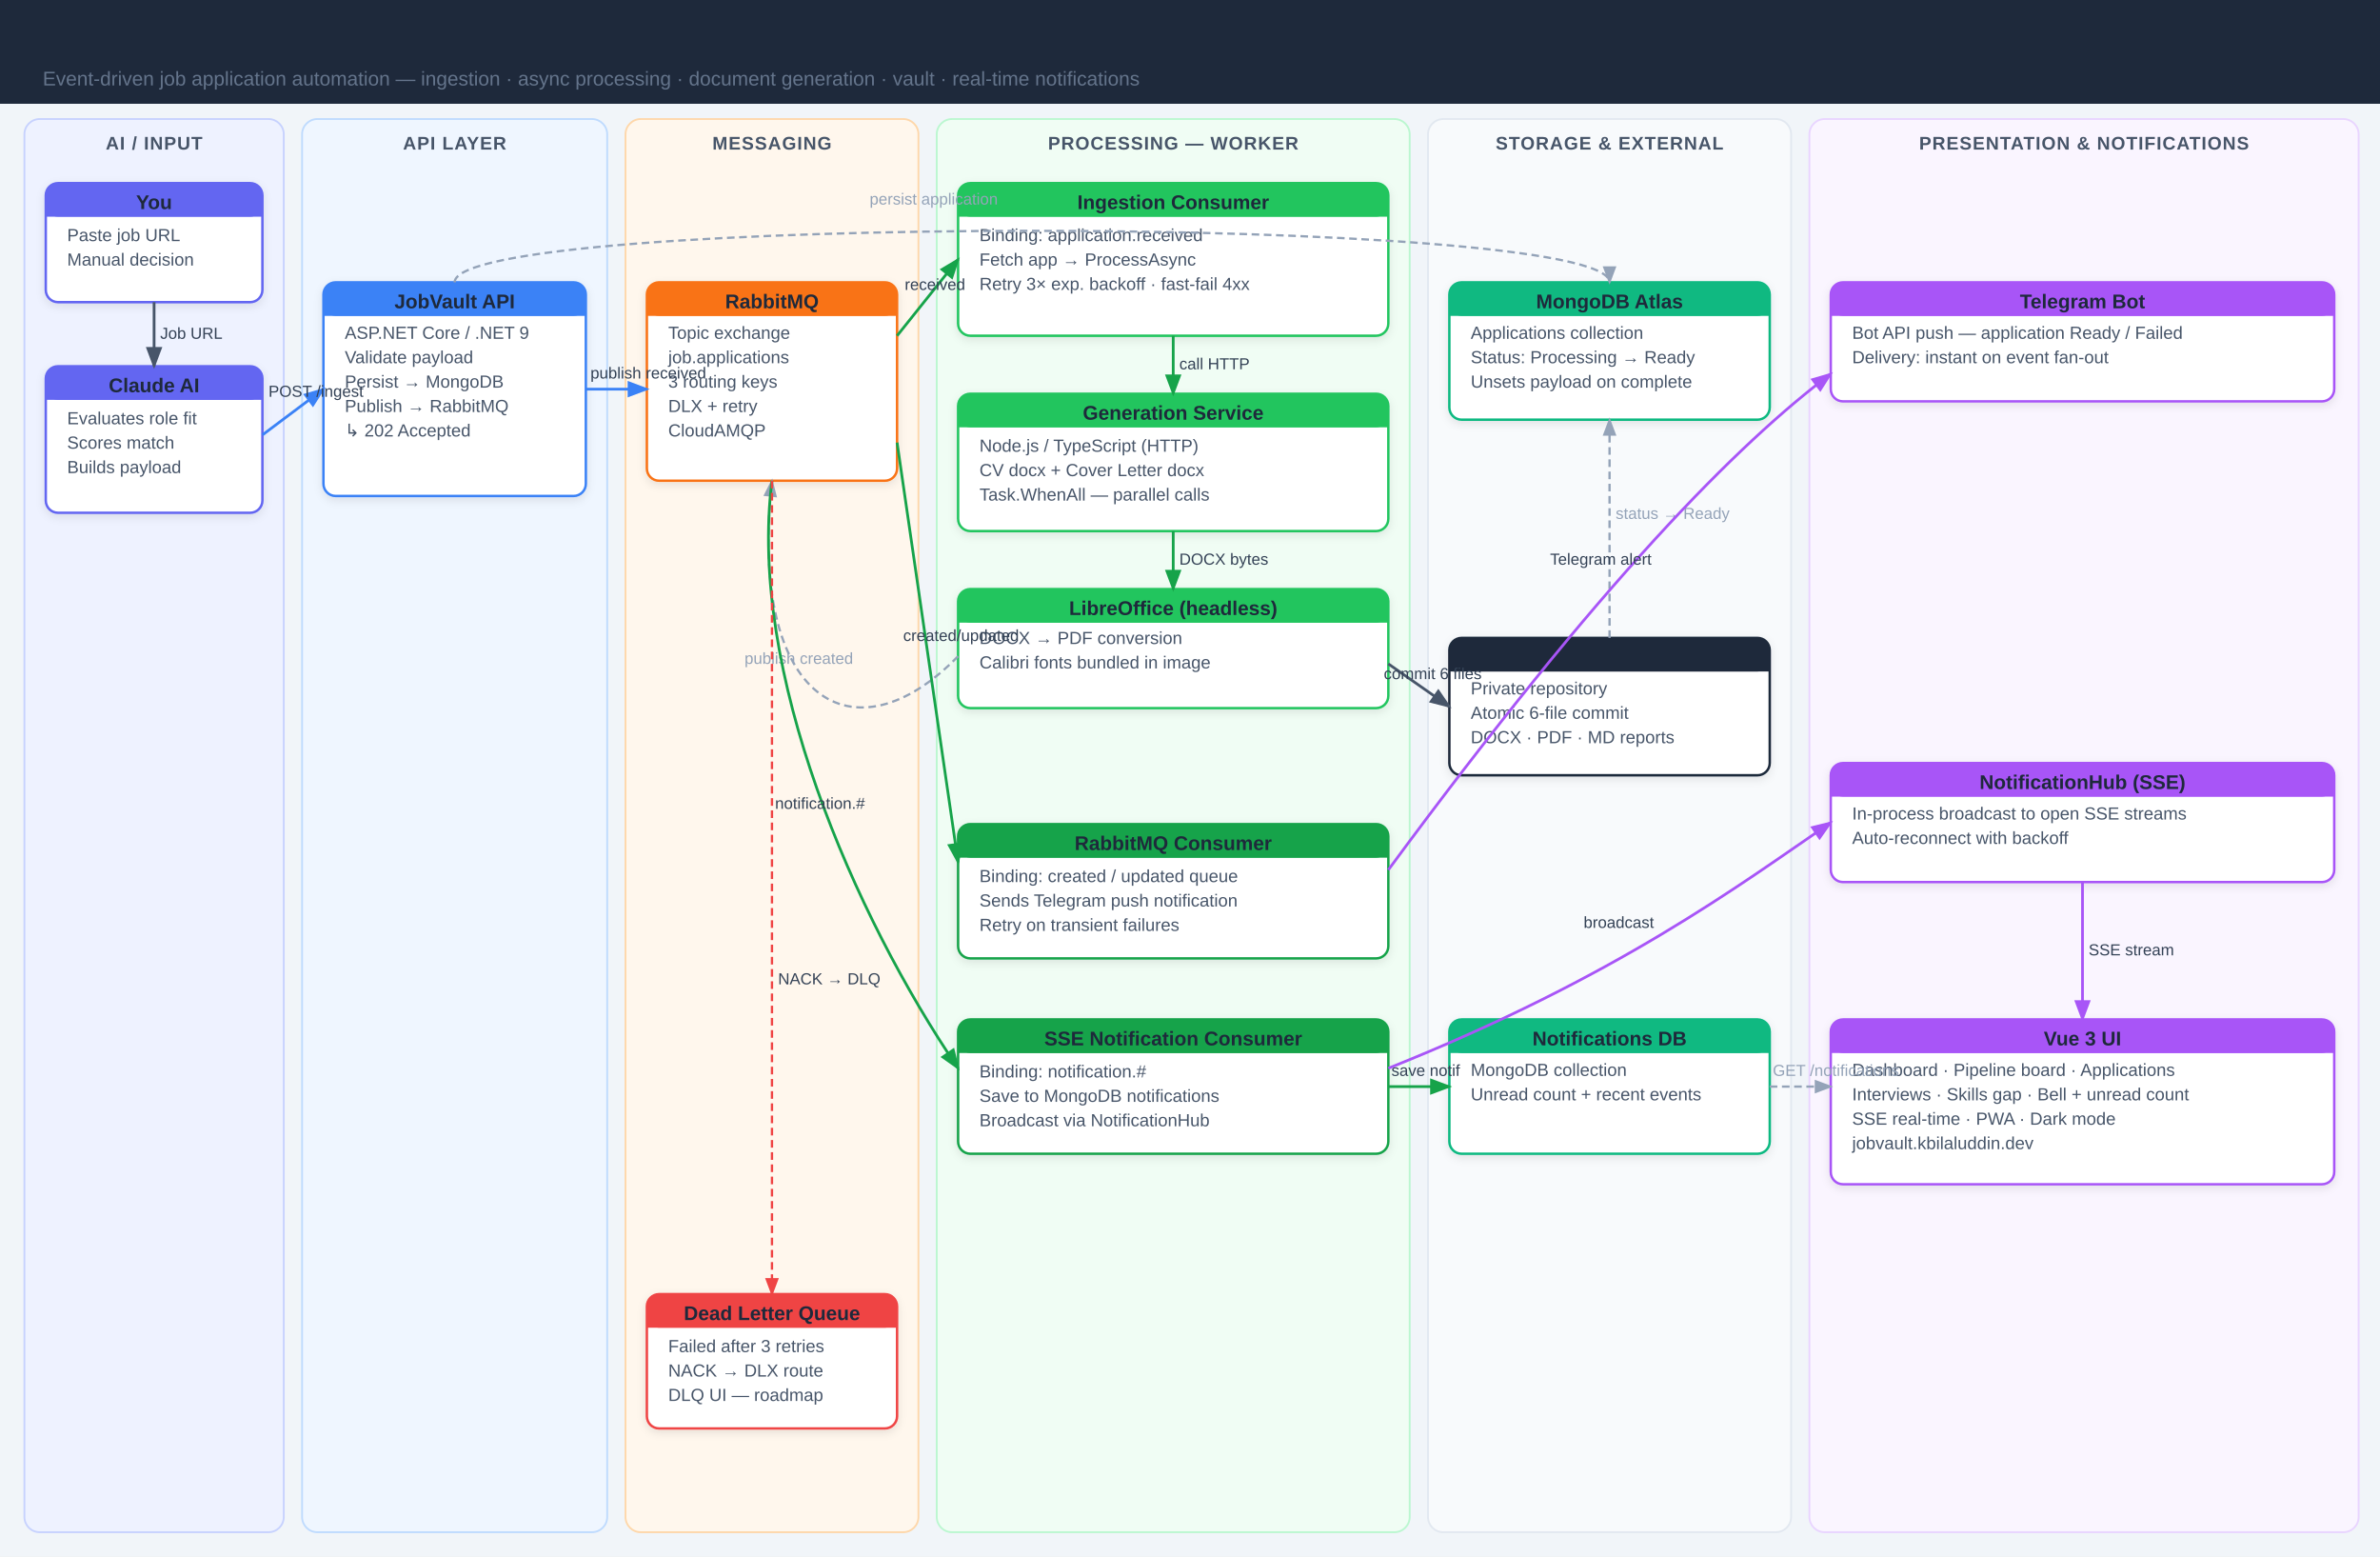
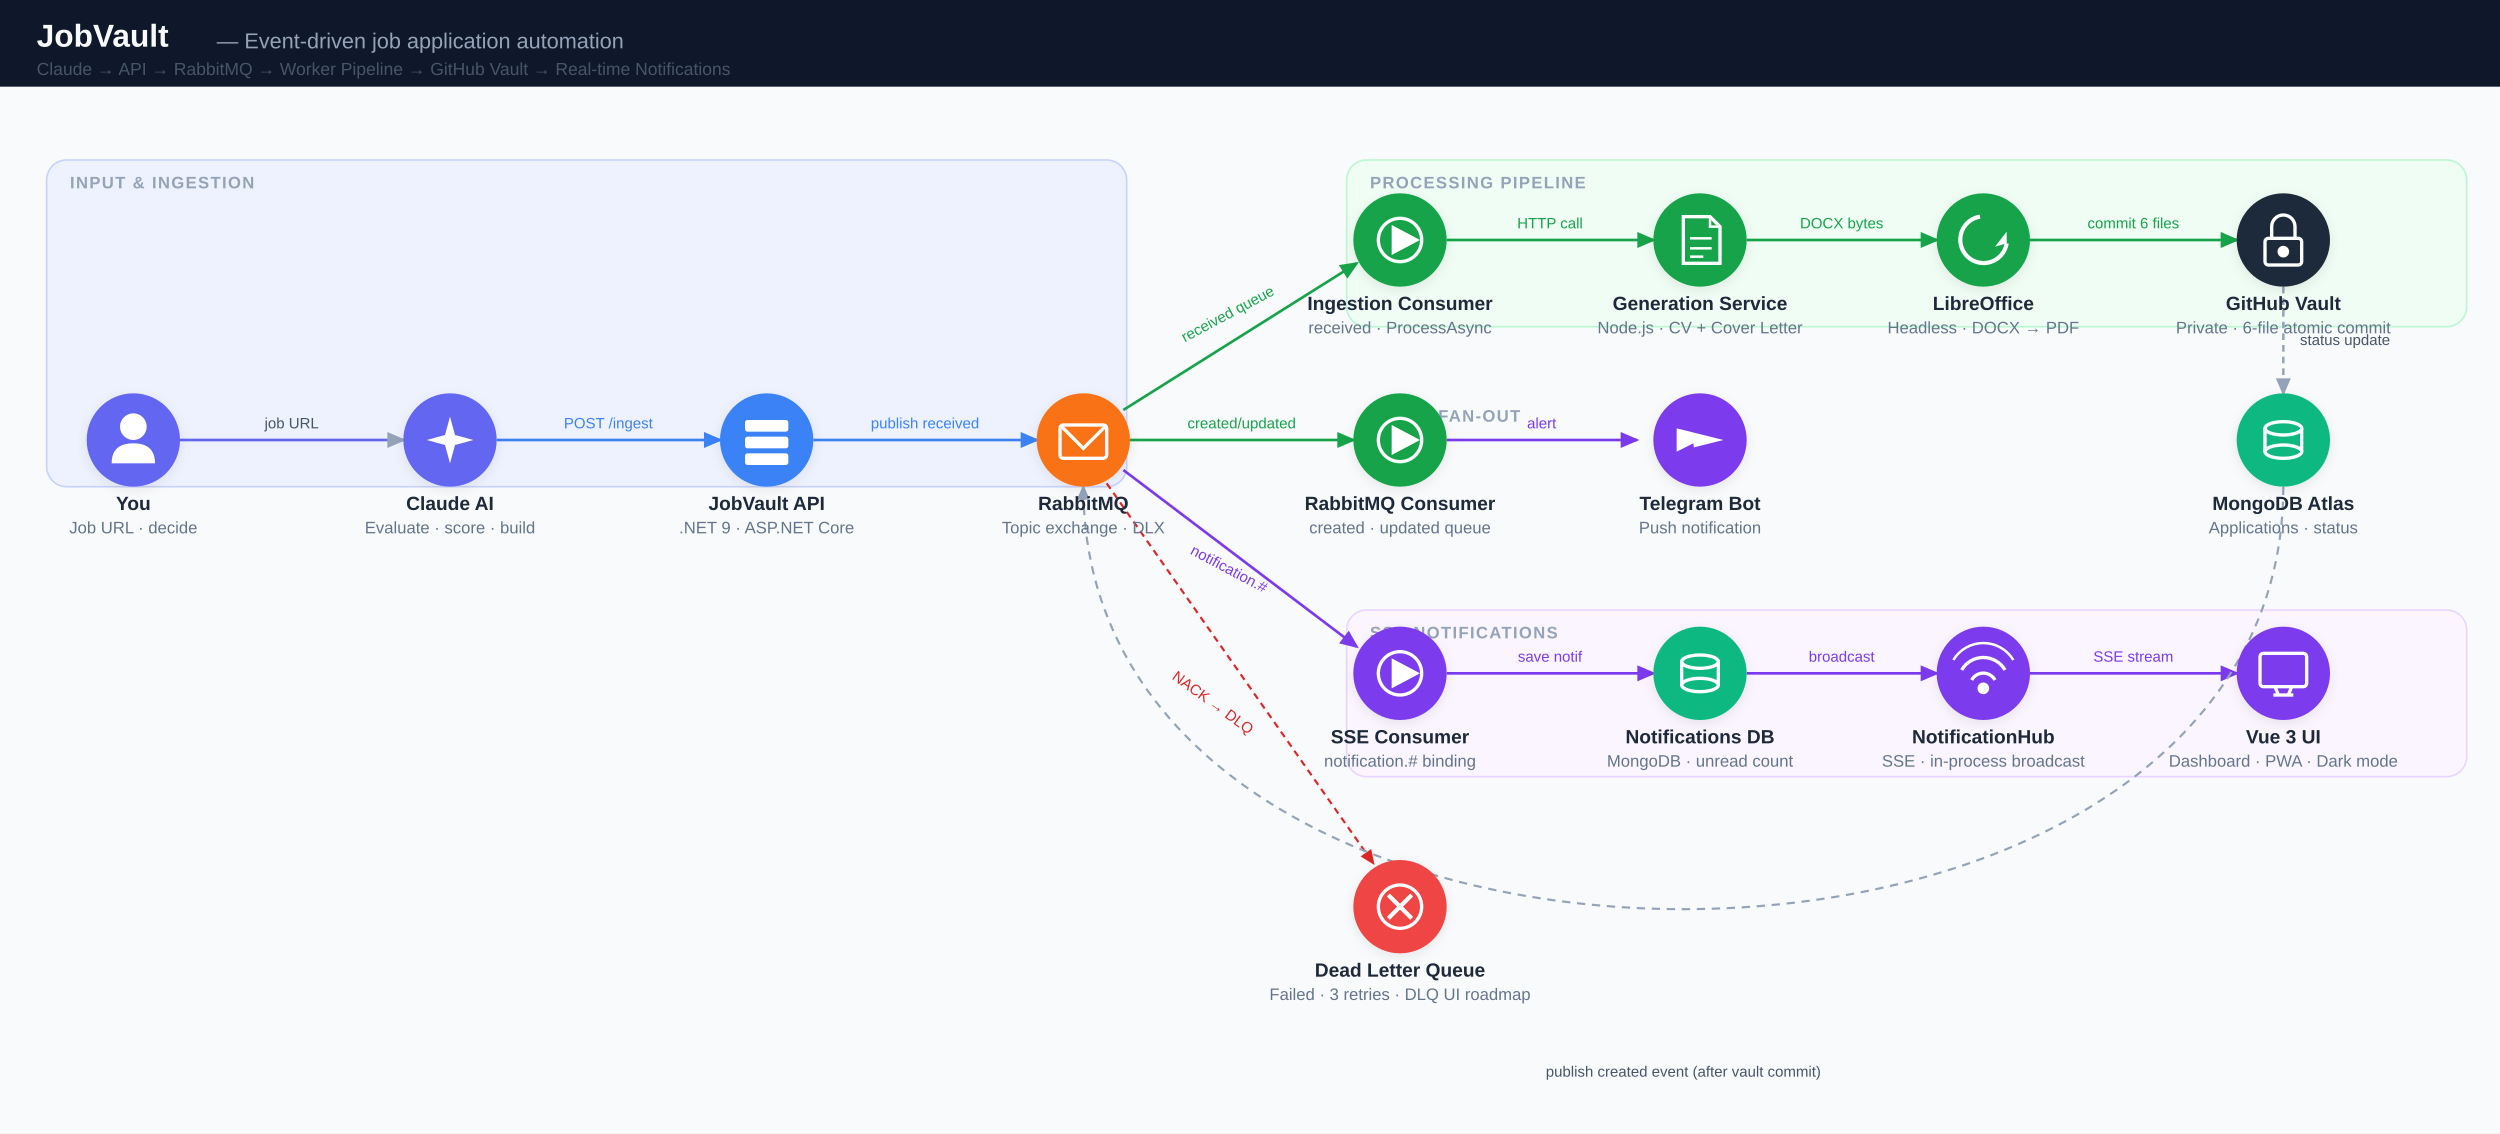
- <svg xmlns="http://www.w3.org/2000/svg" width="1560" height="1020" viewBox="0 0 1560 1020">
+ <svg xmlns="http://www.w3.org/2000/svg" width="1500" height="680" viewBox="0 0 1500 680">
  <defs>
    <style>
-     text { font-family: "Segoe UI", Arial, sans-serif; }
-     .title  { font-size:22px; font-weight:700; fill:#1e293b; }
-     .sub    { font-size:13px; fill:#64748b; }
-     .lane   { font-size:12px; font-weight:700; fill:#475569; letter-spacing:.6px; }
-     .bh     { font-size:13px; font-weight:700; fill:#1e293b; }
-     .bt     { font-size:11.5px; fill:#475569; }
-     .lbl    { font-size:10.5px; fill:#334155; }
-     .lbl2   { font-size:10.5px; fill:#94a3b8; }
-     .edge   { fill:none; stroke:#475569; stroke-width:1.8; marker-end:url(#arr); }
-     .edgeB  { fill:none; stroke:#3b82f6; stroke-width:1.8; marker-end:url(#arrB); }
-     .edgeG  { fill:none; stroke:#16a34a; stroke-width:1.8; marker-end:url(#arrG); }
-     .edgeP  { fill:none; stroke:#a855f7; stroke-width:1.8; marker-end:url(#arrP); }
-     .edgeD  { fill:none; stroke:#94a3b8; stroke-width:1.5; stroke-dasharray:5,3; marker-end:url(#arrD); }
-     .edgeR  { fill:none; stroke:#ef4444; stroke-width:1.5; stroke-dasharray:5,3; marker-end:url(#arrR); }
-   </style>
-     <marker id="arr" markerWidth="9" markerHeight="9" refX="7" refY="3" orient="auto">
-       <path d="M0,0 L0,6 L8,3 z" fill="#475569" />
-     </marker>
-     <marker id="arrB" markerWidth="9" markerHeight="9" refX="7" refY="3" orient="auto">
-       <path d="M0,0 L0,6 L8,3 z" fill="#3b82f6" />
-     </marker>
-     <marker id="arrG" markerWidth="9" markerHeight="9" refX="7" refY="3" orient="auto">
-       <path d="M0,0 L0,6 L8,3 z" fill="#16a34a" />
-     </marker>
-     <marker id="arrP" markerWidth="9" markerHeight="9" refX="7" refY="3" orient="auto">
-       <path d="M0,0 L0,6 L8,3 z" fill="#a855f7" />
-     </marker>
-     <marker id="arrD" markerWidth="9" markerHeight="9" refX="7" refY="3" orient="auto">
-       <path d="M0,0 L0,6 L8,3 z" fill="#94a3b8" />
-     </marker>
-     <marker id="arrR" markerWidth="9" markerHeight="9" refX="7" refY="3" orient="auto">
-       <path d="M0,0 L0,6 L8,3 z" fill="#ef4444" />
+   text{font-family:"Segoe UI",Arial,sans-serif}
+   .sn{font-size:11.5px;font-weight:700;fill:#1e293b}
+   .st{font-size:10px;fill:#64748b}
+   .al{font-size:9px;fill:#475569}
+   .alB{font-size:9px;fill:#3b82f6}
+   .alG{font-size:9px;fill:#16a34a}
+   .alP{font-size:9px;fill:#7c3aed}
+   .alR{font-size:9px;fill:#dc2626}
+   .zl{font-size:10px;font-weight:700;fill:#94a3b8;letter-spacing:.8px}
+ </style>
+     <marker id="arr" markerWidth="8" markerHeight="8" refX="6" refY="3" orient="auto">
+       <path d="M0,0 L0,6 L7,3z" fill="#94a3b8" />
+     </marker>
+     <marker id="arrB" markerWidth="8" markerHeight="8" refX="6" refY="3" orient="auto">
+       <path d="M0,0 L0,6 L7,3z" fill="#3b82f6" />
+     </marker>
+     <marker id="arrG" markerWidth="8" markerHeight="8" refX="6" refY="3" orient="auto">
+       <path d="M0,0 L0,6 L7,3z" fill="#16a34a" />
+     </marker>
+     <marker id="arrP" markerWidth="8" markerHeight="8" refX="6" refY="3" orient="auto">
+       <path d="M0,0 L0,6 L7,3z" fill="#7c3aed" />
+     </marker>
+     <marker id="arrD" markerWidth="8" markerHeight="8" refX="6" refY="3" orient="auto">
+       <path d="M0,0 L0,6 L7,3z" fill="#94a3b8" />
+     </marker>
+     <marker id="arrR" markerWidth="8" markerHeight="8" refX="6" refY="3" orient="auto">
+       <path d="M0,0 L0,6 L7,3z" fill="#dc2626" />
    </marker>
    <filter id="sh">
-       <feDropShadow dx="0" dy="2" stdDeviation="3" flood-color="#00000018" />
+       <feDropShadow dx="0" dy="2" stdDeviation="3.5" flood-color="#00000014" />
    </filter>
  </defs>
-   <rect width="1560" height="1020" fill="#f1f5f9" />
-   <rect x="0" y="0" width="1560" height="68" fill="#1e293b" />
-   <text x="28" y="36" class="title" fill="#f8fafc">JobVault</text>
-   <text x="28" y="56" class="sub" fill="#94a3b8">Event-driven job application automation — ingestion · async processing · document generation · vault · real-time notifications</text>
-   <rect x="16" y="78" width="170" height="926" rx="10" fill="#eef2ff" stroke="#c7d2fe" stroke-width="1.2" />
-   <text x="101" y="98" class="lane" text-anchor="middle" fill="#4338ca">AI / INPUT</text>
-   <rect x="198" y="78" width="200" height="926" rx="10" fill="#eff6ff" stroke="#bfdbfe" stroke-width="1.2" />
-   <text x="298" y="98" class="lane" text-anchor="middle" fill="#1d4ed8">API LAYER</text>
-   <rect x="410" y="78" width="192" height="926" rx="10" fill="#fff7ed" stroke="#fed7aa" stroke-width="1.2" />
-   <text x="506" y="98" class="lane" text-anchor="middle" fill="#c2410c">MESSAGING</text>
-   <rect x="614" y="78" width="310" height="926" rx="10" fill="#f0fdf4" stroke="#bbf7d0" stroke-width="1.2" />
-   <text x="769" y="98" class="lane" text-anchor="middle" fill="#15803d">PROCESSING — WORKER</text>
-   <rect x="936" y="78" width="238" height="926" rx="10" fill="#f8fafc" stroke="#e2e8f0" stroke-width="1.2" />
-   <text x="1055" y="98" class="lane" text-anchor="middle" fill="#334155">STORAGE &amp; EXTERNAL</text>
-   <rect x="1186" y="78" width="360" height="926" rx="10" fill="#faf5ff" stroke="#e9d5ff" stroke-width="1.2" />
-   <text x="1366" y="98" class="lane" text-anchor="middle" fill="#7e22ce">PRESENTATION &amp; NOTIFICATIONS</text>
-   <rect x="30" y="120" width="142" height="78" rx="8" fill="#fff" stroke="#6366f1" stroke-width="1.6" filter="url(#sh)" />
-   <rect x="30" y="120" width="142" height="22" rx="8" fill="#6366f1" />
-   <rect x="30" y="134" width="142" height="8" fill="#6366f1" />
-   <text x="101" y="137" class="bh" fill="#fff" text-anchor="middle">You</text>
-   <text x="44" y="158" class="bt">Paste job URL</text>
-   <text x="44" y="174" class="bt">Manual decision</text>
-   <rect x="30" y="240" width="142" height="96" rx="8" fill="#fff" stroke="#6366f1" stroke-width="1.6" filter="url(#sh)" />
-   <rect x="30" y="240" width="142" height="22" rx="8" fill="#6366f1" />
-   <rect x="30" y="254" width="142" height="8" fill="#6366f1" />
-   <text x="101" y="257" class="bh" fill="#fff" text-anchor="middle">Claude AI</text>
-   <text x="44" y="278" class="bt">Evaluates role fit</text>
-   <text x="44" y="294" class="bt">Scores match</text>
-   <text x="44" y="310" class="bt">Builds payload</text>
-   <rect x="212" y="185" width="172" height="140" rx="8" fill="#fff" stroke="#3b82f6" stroke-width="1.6" filter="url(#sh)" />
-   <rect x="212" y="185" width="172" height="22" rx="8" fill="#3b82f6" />
-   <rect x="212" y="199" width="172" height="8" fill="#3b82f6" />
-   <text x="298" y="202" class="bh" fill="#fff" text-anchor="middle">JobVault API</text>
-   <text x="226" y="222" class="bt">ASP.NET Core / .NET 9</text>
-   <text x="226" y="238" class="bt">Validate payload</text>
-   <text x="226" y="254" class="bt">Persist → MongoDB</text>
-   <text x="226" y="270" class="bt">Publish → RabbitMQ</text>
-   <text x="226" y="286" class="bt">↳ 202 Accepted</text>
-   <rect x="424" y="185" width="164" height="130" rx="8" fill="#fff" stroke="#f97316" stroke-width="1.6" filter="url(#sh)" />
-   <rect x="424" y="185" width="164" height="22" rx="8" fill="#f97316" />
-   <rect x="424" y="199" width="164" height="8" fill="#f97316" />
-   <text x="506" y="202" class="bh" fill="#fff" text-anchor="middle">RabbitMQ</text>
-   <text x="438" y="222" class="bt">Topic exchange</text>
-   <text x="438" y="238" class="bt">job.applications</text>
-   <text x="438" y="254" class="bt">3 routing keys</text>
-   <text x="438" y="270" class="bt">DLX + retry</text>
-   <text x="438" y="286" class="bt">CloudAMQP</text>
-   <rect x="424" y="848" width="164" height="88" rx="8" fill="#fff" stroke="#ef4444" stroke-width="1.6" filter="url(#sh)" />
-   <rect x="424" y="848" width="164" height="22" rx="8" fill="#ef4444" />
-   <rect x="424" y="862" width="164" height="8" fill="#ef4444" />
-   <text x="506" y="865" class="bh" fill="#fff" text-anchor="middle">Dead Letter Queue</text>
-   <text x="438" y="886" class="bt">Failed after 3 retries</text>
-   <text x="438" y="902" class="bt">NACK → DLX route</text>
-   <text x="438" y="918" class="bt" fill="#ef4444">DLQ UI — roadmap</text>
-   <rect x="628" y="120" width="282" height="100" rx="8" fill="#fff" stroke="#22c55e" stroke-width="1.6" filter="url(#sh)" />
-   <rect x="628" y="120" width="282" height="22" rx="8" fill="#22c55e" />
-   <rect x="628" y="134" width="282" height="8" fill="#22c55e" />
-   <text x="769" y="137" class="bh" fill="#fff" text-anchor="middle">Ingestion Consumer</text>
-   <text x="642" y="158" class="bt">Binding: application.received</text>
-   <text x="642" y="174" class="bt">Fetch app → ProcessAsync</text>
-   <text x="642" y="190" class="bt">Retry 3× exp. backoff · fast-fail 4xx</text>
-   <rect x="628" y="258" width="282" height="90" rx="8" fill="#fff" stroke="#22c55e" stroke-width="1.6" filter="url(#sh)" />
-   <rect x="628" y="258" width="282" height="22" rx="8" fill="#22c55e" />
-   <rect x="628" y="272" width="282" height="8" fill="#22c55e" />
-   <text x="769" y="275" class="bh" fill="#fff" text-anchor="middle">Generation Service</text>
-   <text x="642" y="296" class="bt">Node.js / TypeScript (HTTP)</text>
-   <text x="642" y="312" class="bt">CV docx + Cover Letter docx</text>
-   <text x="642" y="328" class="bt">Task.WhenAll — parallel calls</text>
-   <rect x="628" y="386" width="282" height="78" rx="8" fill="#fff" stroke="#22c55e" stroke-width="1.6" filter="url(#sh)" />
-   <rect x="628" y="386" width="282" height="22" rx="8" fill="#22c55e" />
-   <rect x="628" y="400" width="282" height="8" fill="#22c55e" />
-   <text x="769" y="403" class="bh" fill="#fff" text-anchor="middle">LibreOffice (headless)</text>
-   <text x="642" y="422" class="bt">DOCX → PDF conversion</text>
-   <text x="642" y="438" class="bt">Calibri fonts bundled in image</text>
-   <rect x="628" y="540" width="282" height="88" rx="8" fill="#fff" stroke="#16a34a" stroke-width="1.6" filter="url(#sh)" />
-   <rect x="628" y="540" width="282" height="22" rx="8" fill="#16a34a" />
-   <rect x="628" y="554" width="282" height="8" fill="#16a34a" />
-   <text x="769" y="557" class="bh" fill="#fff" text-anchor="middle">RabbitMQ Consumer</text>
-   <text x="642" y="578" class="bt">Binding: created / updated queue</text>
-   <text x="642" y="594" class="bt">Sends Telegram push notification</text>
-   <text x="642" y="610" class="bt">Retry on transient failures</text>
-   <rect x="628" y="668" width="282" height="88" rx="8" fill="#fff" stroke="#16a34a" stroke-width="1.6" filter="url(#sh)" />
-   <rect x="628" y="668" width="282" height="22" rx="8" fill="#16a34a" />
-   <rect x="628" y="682" width="282" height="8" fill="#16a34a" />
-   <text x="769" y="685" class="bh" fill="#fff" text-anchor="middle">SSE Notification Consumer</text>
-   <text x="642" y="706" class="bt">Binding: notification.#</text>
-   <text x="642" y="722" class="bt">Save to MongoDB notifications</text>
-   <text x="642" y="738" class="bt">Broadcast via NotificationHub</text>
-   <rect x="950" y="185" width="210" height="90" rx="8" fill="#fff" stroke="#10b981" stroke-width="1.6" filter="url(#sh)" />
-   <rect x="950" y="185" width="210" height="22" rx="8" fill="#10b981" />
-   <rect x="950" y="199" width="210" height="8" fill="#10b981" />
-   <text x="1055" y="202" class="bh" fill="#fff" text-anchor="middle">MongoDB Atlas</text>
-   <text x="964" y="222" class="bt">Applications collection</text>
-   <text x="964" y="238" class="bt">Status: Processing → Ready</text>
-   <text x="964" y="254" class="bt">Unsets payload on complete</text>
-   <rect x="950" y="418" width="210" height="90" rx="8" fill="#fff" stroke="#1e293b" stroke-width="1.6" filter="url(#sh)" />
-   <rect x="950" y="418" width="210" height="22" rx="8" fill="#1e293b" />
-   <rect x="950" y="432" width="210" height="8" fill="#1e293b" />
-   <text x="1055" y="435" class="bh" fill="#fff" text-anchor="middle">GitHub Vault</text>
-   <text x="964" y="455" class="bt">Private repository</text>
-   <text x="964" y="471" class="bt">Atomic 6-file commit</text>
-   <text x="964" y="487" class="bt">DOCX · PDF · MD reports</text>
-   <rect x="950" y="668" width="210" height="88" rx="8" fill="#fff" stroke="#10b981" stroke-width="1.6" filter="url(#sh)" />
-   <rect x="950" y="668" width="210" height="22" rx="8" fill="#10b981" />
-   <rect x="950" y="682" width="210" height="8" fill="#10b981" />
-   <text x="1055" y="685" class="bh" fill="#fff" text-anchor="middle">Notifications DB</text>
-   <text x="964" y="705" class="bt">MongoDB collection</text>
-   <text x="964" y="721" class="bt">Unread count + recent events</text>
-   <rect x="1200" y="185" width="330" height="78" rx="8" fill="#fff" stroke="#a855f7" stroke-width="1.6" filter="url(#sh)" />
-   <rect x="1200" y="185" width="330" height="22" rx="8" fill="#a855f7" />
-   <rect x="1200" y="199" width="330" height="8" fill="#a855f7" />
-   <text x="1365" y="202" class="bh" fill="#fff" text-anchor="middle">Telegram Bot</text>
-   <text x="1214" y="222" class="bt">Bot API push — application Ready / Failed</text>
-   <text x="1214" y="238" class="bt">Delivery: instant on event fan-out</text>
-   <rect x="1200" y="500" width="330" height="78" rx="8" fill="#fff" stroke="#a855f7" stroke-width="1.6" filter="url(#sh)" />
-   <rect x="1200" y="500" width="330" height="22" rx="8" fill="#a855f7" />
-   <rect x="1200" y="514" width="330" height="8" fill="#a855f7" />
-   <text x="1365" y="517" class="bh" fill="#fff" text-anchor="middle">NotificationHub (SSE)</text>
-   <text x="1214" y="537" class="bt">In-process broadcast to open SSE streams</text>
-   <text x="1214" y="553" class="bt">Auto-reconnect with backoff</text>
-   <rect x="1200" y="668" width="330" height="108" rx="8" fill="#fff" stroke="#a855f7" stroke-width="1.6" filter="url(#sh)" />
-   <rect x="1200" y="668" width="330" height="22" rx="8" fill="#a855f7" />
-   <rect x="1200" y="682" width="330" height="8" fill="#a855f7" />
-   <text x="1365" y="685" class="bh" fill="#fff" text-anchor="middle">Vue 3 UI</text>
-   <text x="1214" y="705" class="bt">Dashboard · Pipeline board · Applications</text>
-   <text x="1214" y="721" class="bt">Interviews · Skills gap · Bell + unread count</text>
-   <text x="1214" y="737" class="bt">SSE real-time · PWA · Dark mode</text>
-   <text x="1214" y="753" class="bt">jobvault.kbilaluddin.dev</text>
-   <path d="M101,198 L101,240" class="edge" />
-   <text x="105" y="222" class="lbl">Job URL</text>
-   <path d="M172,285 L212,255" class="edgeB" />
-   <text x="176" y="260" class="lbl" fill="#3b82f6">POST /ingest</text>
-   <path d="M384,255 L424,255" class="edgeB" />
-   <text x="387" y="248" class="lbl" fill="#3b82f6">publish received</text>
-   <path d="M298,185 C298,140 1055,140 1055,185" class="edgeD" />
-   <text x="570" y="134" class="lbl2">persist application</text>
-   <path d="M588,220 L628,170" class="edgeG" />
-   <text x="593" y="190" class="lbl" fill="#16a34a">received</text>
-   <path d="M769,220 L769,258" class="edgeG" />
-   <text x="773" y="242" class="lbl" fill="#16a34a">call HTTP</text>
-   <path d="M769,348 L769,386" class="edgeG" />
-   <text x="773" y="370" class="lbl" fill="#16a34a">DOCX bytes</text>
-   <path d="M910,435 L950,463" class="edge" />
-   <text x="907" y="445" class="lbl">commit 6 files</text>
-   <path d="M1055,418 L1055,275" class="edgeD" />
-   <text x="1059" y="340" class="lbl2">status → Ready</text>
-   <path d="M628,430 C560,500 490,460 506,315" class="edgeD" />
-   <text x="488" y="435" class="lbl2">publish created</text>
-   <path d="M588,290 L628,565" class="edgeG" />
-   <text x="592" y="420" class="lbl" fill="#16a34a">created/updated</text>
-   <path d="M506,315 C490,440 560,600 628,700" class="edgeG" />
-   <text x="508" y="530" class="lbl" fill="#16a34a">notification.#</text>
-   <path d="M910,570 C1050,380 1140,290 1200,245" class="edgeP" />
-   <text x="1016" y="370" class="lbl" fill="#a855f7">Telegram alert</text>
-   <path d="M910,712 L950,712" class="edgeG" />
-   <text x="912" y="705" class="lbl" fill="#16a34a">save notif</text>
-   <path d="M910,700 C1060,640 1140,580 1200,539" class="edgeP" />
-   <text x="1038" y="608" class="lbl" fill="#a855f7">broadcast</text>
-   <path d="M1365,578 L1365,668" class="edgeP" />
-   <text x="1369" y="626" class="lbl" fill="#a855f7">SSE stream</text>
-   <path d="M1160,712 L1200,712" class="edgeD" />
-   <text x="1162" y="705" class="lbl2">GET /notifications</text>
-   <path d="M506,315 L506,848" class="edgeR" />
-   <text x="510" y="645" class="lbl" fill="#ef4444">NACK → DLQ</text>
+   <rect width="1500" height="680" fill="#f8fafc" />
+   <rect width="1500" height="52" fill="#0f172a" />
+   <text x="22" y="28" style="font-size:19px;font-weight:700;fill:#f8fafc;font-family:'Segoe UI',Arial">JobVault</text>
+   <text x="130" y="29" style="font-size:13px;fill:#94a3b8;font-family:'Segoe UI',Arial">— Event-driven job application automation</text>
+   <text x="22" y="45" style="font-size:10.5px;fill:#475569;font-family:'Segoe UI',Arial">Claude → API → RabbitMQ → Worker Pipeline → GitHub Vault → Real-time Notifications</text>
+   <rect x="28" y="96" width="648" height="196" rx="12" fill="#eef2ff" stroke="#c7d2fe" stroke-width="1" />
+   <text x="42" y="113" class="zl">INPUT &amp; INGESTION</text>
+   <rect x="808" y="96" width="672" height="100" rx="12" fill="#f0fdf4" stroke="#bbf7d0" stroke-width="1" />
+   <text x="822" y="113" class="zl">PROCESSING PIPELINE</text>
+   <text x="822" y="253" class="zl">EVENT FAN-OUT</text>
+   <rect x="808" y="366" width="672" height="100" rx="12" fill="#faf5ff" stroke="#e9d5ff" stroke-width="1" />
+   <text x="822" y="383" class="zl">SSE NOTIFICATIONS</text>
+   <line x1="108" y1="264" x2="242" y2="264" stroke="#6366f1" stroke-width="1.6" marker-end="url(#arr)" />
+   <text x="175" y="257" class="al" text-anchor="middle">job URL</text>
+   <line x1="298" y1="264" x2="432" y2="264" stroke="#3b82f6" stroke-width="1.6" marker-end="url(#arrB)" />
+   <text x="365" y="257" class="alB" text-anchor="middle">POST /ingest</text>
+   <line x1="488" y1="264" x2="622" y2="264" stroke="#3b82f6" stroke-width="1.6" marker-end="url(#arrB)" />
+   <text x="555" y="257" class="alB" text-anchor="middle">publish received</text>
+   <line x1="674" y1="246" x2="814" y2="158" stroke="#16a34a" stroke-width="1.6" marker-end="url(#arrG)" />
+   <text x="738" y="191" class="alG" text-anchor="middle" transform="rotate(-28,738,191)">received queue</text>
+   <line x1="678" y1="264" x2="812" y2="264" stroke="#16a34a" stroke-width="1.6" marker-end="url(#arrG)" />
+   <text x="745" y="257" class="alG" text-anchor="middle">created/updated</text>
+   <line x1="674" y1="282" x2="814" y2="388" stroke="#7c3aed" stroke-width="1.6" marker-end="url(#arrP)" />
+   <text x="736" y="344" class="alP" text-anchor="middle" transform="rotate(28,736,344)">notification.#</text>
+   <line x1="664" y1="290" x2="824" y2="518" stroke="#dc2626" stroke-width="1.3" stroke-dasharray="4,3" marker-end="url(#arrR)" />
+   <text x="726" y="424" class="alR" text-anchor="middle" transform="rotate(36,726,424)">NACK → DLQ</text>
+   <line x1="868" y1="144" x2="992" y2="144" stroke="#16a34a" stroke-width="1.6" marker-end="url(#arrG)" />
+   <text x="930" y="137" class="alG" text-anchor="middle">HTTP call</text>
+   <line x1="1048" y1="144" x2="1162" y2="144" stroke="#16a34a" stroke-width="1.6" marker-end="url(#arrG)" />
+   <text x="1105" y="137" class="alG" text-anchor="middle">DOCX bytes</text>
+   <line x1="1218" y1="144" x2="1342" y2="144" stroke="#16a34a" stroke-width="1.6" marker-end="url(#arrG)" />
+   <text x="1280" y="137" class="alG" text-anchor="middle">commit 6 files</text>
+   <line x1="1370" y1="172" x2="1370" y2="236" stroke="#94a3b8" stroke-width="1.5" stroke-dasharray="4,3" marker-end="url(#arrD)" />
+   <text x="1380" y="207" class="al">status update</text>
+   <line x1="868" y1="264" x2="982" y2="264" stroke="#7c3aed" stroke-width="1.6" marker-end="url(#arrP)" />
+   <text x="925" y="257" class="alP" text-anchor="middle">alert</text>
+   <line x1="868" y1="404" x2="992" y2="404" stroke="#7c3aed" stroke-width="1.6" marker-end="url(#arrP)" />
+   <text x="930" y="397" class="alP" text-anchor="middle">save notif</text>
+   <line x1="1048" y1="404" x2="1162" y2="404" stroke="#7c3aed" stroke-width="1.6" marker-end="url(#arrP)" />
+   <text x="1105" y="397" class="alP" text-anchor="middle">broadcast</text>
+   <line x1="1218" y1="404" x2="1342" y2="404" stroke="#7c3aed" stroke-width="1.6" marker-end="url(#arrP)" />
+   <text x="1280" y="397" class="alP" text-anchor="middle">SSE stream</text>
+   <path d="M1370,292 C1370,630 650,630 650,292" fill="none" stroke="#94a3b8" stroke-width="1.3" stroke-dasharray="5,4" marker-end="url(#arrD)" />
+   <text x="1010" y="646" class="al" text-anchor="middle">publish created event (after vault commit)</text>
+   <g transform="translate(80,264)" filter="url(#sh)">
+     <circle r="28" fill="#6366f1" />
+     <circle cx="0" cy="-8" r="8" fill="white" />
+     <path d="M-13,14 Q-13,2 0,2 Q13,2 13,14Z" fill="white" />
+   </g>
+   <text x="80" y="306" class="sn" text-anchor="middle">You</text>
+   <text x="80" y="320" class="st" text-anchor="middle">Job URL · decide</text>
+   <g transform="translate(270,264)" filter="url(#sh)">
+     <circle r="28" fill="#6366f1" />
+     <path d="M0,-14 L3,-3 L14,0 L3,3 L0,14 L-3,3 L-14,0 L-3,-3Z" fill="white" />
+   </g>
+   <text x="270" y="306" class="sn" text-anchor="middle">Claude AI</text>
+   <text x="270" y="320" class="st" text-anchor="middle">Evaluate · score · build</text>
+   <g transform="translate(460,264)" filter="url(#sh)">
+     <circle r="28" fill="#3b82f6" />
+     <rect x="-13" y="-12" width="26" height="7" rx="1.5" fill="white" />
+     <rect x="-13" y="-2" width="26" height="7" rx="1.5" fill="white" />
+     <rect x="-13" y="8" width="26" height="7" rx="1.5" fill="white" />
+   </g>
+   <text x="460" y="306" class="sn" text-anchor="middle">JobVault API</text>
+   <text x="460" y="320" class="st" text-anchor="middle">.NET 9 · ASP.NET Core</text>
+   <g transform="translate(650,264)" filter="url(#sh)">
+     <circle r="28" fill="#f97316" />
+     <rect x="-14" y="-9" width="28" height="20" rx="2" fill="none" stroke="white" stroke-width="2" />
+     <polyline points="-14,-9 0,5 14,-9" fill="none" stroke="white" stroke-width="2" />
+   </g>
+   <text x="650" y="306" class="sn" text-anchor="middle">RabbitMQ</text>
+   <text x="650" y="320" class="st" text-anchor="middle">Topic exchange · DLX</text>
+   <g transform="translate(840,144)" filter="url(#sh)">
+     <circle r="28" fill="#16a34a" />
+     <circle cx="0" cy="0" r="13" fill="none" stroke="white" stroke-width="2" />
+     <polygon points="-5,-9 12,0 -5,9" fill="white" />
+   </g>
+   <text x="840" y="186" class="sn" text-anchor="middle">Ingestion Consumer</text>
+   <text x="840" y="200" class="st" text-anchor="middle">received · ProcessAsync</text>
+   <g transform="translate(1020,144)" filter="url(#sh)">
+     <circle r="28" fill="#16a34a" />
+     <path d="M-10,-14 L6,-14 L12,-8 L12,14 L-10,14Z" fill="none" stroke="white" stroke-width="2" />
+     <path d="M6,-14 L6,-8 L12,-8" fill="none" stroke="white" stroke-width="1.5" />
+     <line x1="-6" y1="-1" x2="7" y2="-1" stroke="white" stroke-width="1.5" />
+     <line x1="-6" y1="5" x2="7" y2="5" stroke="white" stroke-width="1.5" />
+     <line x1="-6" y1="10" x2="2" y2="10" stroke="white" stroke-width="1.5" />
+   </g>
+   <text x="1020" y="186" class="sn" text-anchor="middle">Generation Service</text>
+   <text x="1020" y="200" class="st" text-anchor="middle">Node.js · CV + Cover Letter</text>
+   <g transform="translate(1190,144)" filter="url(#sh)">
+     <circle r="28" fill="#16a34a" />
+     <path d="M-2,-14 A14,14 0 1,0 14,2" fill="none" stroke="white" stroke-width="2.5" />
+     <polygon points="14,2 14,-5 7,4" fill="white" />
+   </g>
+   <text x="1190" y="186" class="sn" text-anchor="middle">LibreOffice</text>
+   <text x="1190" y="200" class="st" text-anchor="middle">Headless · DOCX → PDF</text>
+   <g transform="translate(1370,144)" filter="url(#sh)">
+     <circle r="28" fill="#1e293b" />
+     <rect x="-11" y="-1" width="22" height="16" rx="2" fill="none" stroke="white" stroke-width="2" />
+     <path d="M-7,-1 L-7,-8 A7,7 0 0,1 7,-8 L7,-1" fill="none" stroke="white" stroke-width="2" />
+     <circle cx="0" cy="7" r="3.5" fill="white" />
+   </g>
+   <text x="1370" y="186" class="sn" text-anchor="middle">GitHub Vault</text>
+   <text x="1370" y="200" class="st" text-anchor="middle">Private · 6-file atomic commit</text>
+   <g transform="translate(840,264)" filter="url(#sh)">
+     <circle r="28" fill="#16a34a" />
+     <circle cx="0" cy="0" r="13" fill="none" stroke="white" stroke-width="2" />
+     <polygon points="-5,-9 12,0 -5,9" fill="white" />
+   </g>
+   <text x="840" y="306" class="sn" text-anchor="middle">RabbitMQ Consumer</text>
+   <text x="840" y="320" class="st" text-anchor="middle">created · updated queue</text>
+   <g transform="translate(1020,264)" filter="url(#sh)">
+     <circle r="28" fill="#7c3aed" />
+     <polygon points="-14,7 14,0 -14,-7" fill="white" />
+     <polygon points="-14,7 -4,2 -3,9" fill="#7c3aed" />
+   </g>
+   <text x="1020" y="306" class="sn" text-anchor="middle">Telegram Bot</text>
+   <text x="1020" y="320" class="st" text-anchor="middle">Push notification</text>
+   <g transform="translate(1370,264)" filter="url(#sh)">
+     <circle r="28" fill="#10b981" />
+     <ellipse cx="0" cy="-7" rx="11" ry="4" fill="none" stroke="white" stroke-width="2" />
+     <line x1="-11" y1="-7" x2="-11" y2="7" stroke="white" stroke-width="2" />
+     <line x1="11" y1="-7" x2="11" y2="7" stroke="white" stroke-width="2" />
+     <ellipse cx="0" cy="7" rx="11" ry="4" fill="none" stroke="white" stroke-width="2" />
+   </g>
+   <text x="1370" y="306" class="sn" text-anchor="middle">MongoDB Atlas</text>
+   <text x="1370" y="320" class="st" text-anchor="middle">Applications · status</text>
+   <g transform="translate(840,404)" filter="url(#sh)">
+     <circle r="28" fill="#7c3aed" />
+     <circle cx="0" cy="0" r="13" fill="none" stroke="white" stroke-width="2" />
+     <polygon points="-5,-9 12,0 -5,9" fill="white" />
+   </g>
+   <text x="840" y="446" class="sn" text-anchor="middle">SSE Consumer</text>
+   <text x="840" y="460" class="st" text-anchor="middle">notification.# binding</text>
+   <g transform="translate(1020,404)" filter="url(#sh)">
+     <circle r="28" fill="#10b981" />
+     <ellipse cx="0" cy="-7" rx="11" ry="4" fill="none" stroke="white" stroke-width="2" />
+     <line x1="-11" y1="-7" x2="-11" y2="7" stroke="white" stroke-width="2" />
+     <line x1="11" y1="-7" x2="11" y2="7" stroke="white" stroke-width="2" />
+     <ellipse cx="0" cy="7" rx="11" ry="4" fill="none" stroke="white" stroke-width="2" />
+   </g>
+   <text x="1020" y="446" class="sn" text-anchor="middle">Notifications DB</text>
+   <text x="1020" y="460" class="st" text-anchor="middle">MongoDB · unread count</text>
+   <g transform="translate(1190,404)" filter="url(#sh)">
+     <circle r="28" fill="#7c3aed" />
+     <circle cx="0" cy="9" r="3.5" fill="white" />
+     <path d="M-7,4 A8,8 0 0,1 7,4" fill="none" stroke="white" stroke-width="2" />
+     <path d="M-13,-2 A15,15 0 0,1 13,-2" fill="none" stroke="white" stroke-width="2" />
+     <path d="M-18,-8 A21,21 0 0,1 18,-8" fill="none" stroke="white" stroke-width="1.5" />
+   </g>
+   <text x="1190" y="446" class="sn" text-anchor="middle">NotificationHub</text>
+   <text x="1190" y="460" class="st" text-anchor="middle">SSE · in-process broadcast</text>
+   <g transform="translate(1370,404)" filter="url(#sh)">
+     <circle r="28" fill="#7c3aed" />
+     <rect x="-14" y="-12" width="28" height="20" rx="2" fill="none" stroke="white" stroke-width="2" />
+     <line x1="-5" y1="8" x2="-3" y2="13" stroke="white" stroke-width="2" />
+     <line x1="5" y1="8" x2="3" y2="13" stroke="white" stroke-width="2" />
+     <line x1="-6" y1="13" x2="6" y2="13" stroke="white" stroke-width="2" />
+   </g>
+   <text x="1370" y="446" class="sn" text-anchor="middle">Vue 3 UI</text>
+   <text x="1370" y="460" class="st" text-anchor="middle">Dashboard · PWA · Dark mode</text>
+   <g transform="translate(840,544)" filter="url(#sh)">
+     <circle r="28" fill="#ef4444" />
+     <circle cx="0" cy="0" r="13" fill="none" stroke="white" stroke-width="2" />
+     <line x1="-7" y1="-7" x2="7" y2="7" stroke="white" stroke-width="2.5" />
+     <line x1="7" y1="-7" x2="-7" y2="7" stroke="white" stroke-width="2.5" />
+   </g>
+   <text x="840" y="586" class="sn" text-anchor="middle">Dead Letter Queue</text>
+   <text x="840" y="600" class="st" text-anchor="middle">Failed · 3 retries · DLQ UI roadmap</text>
</svg>
